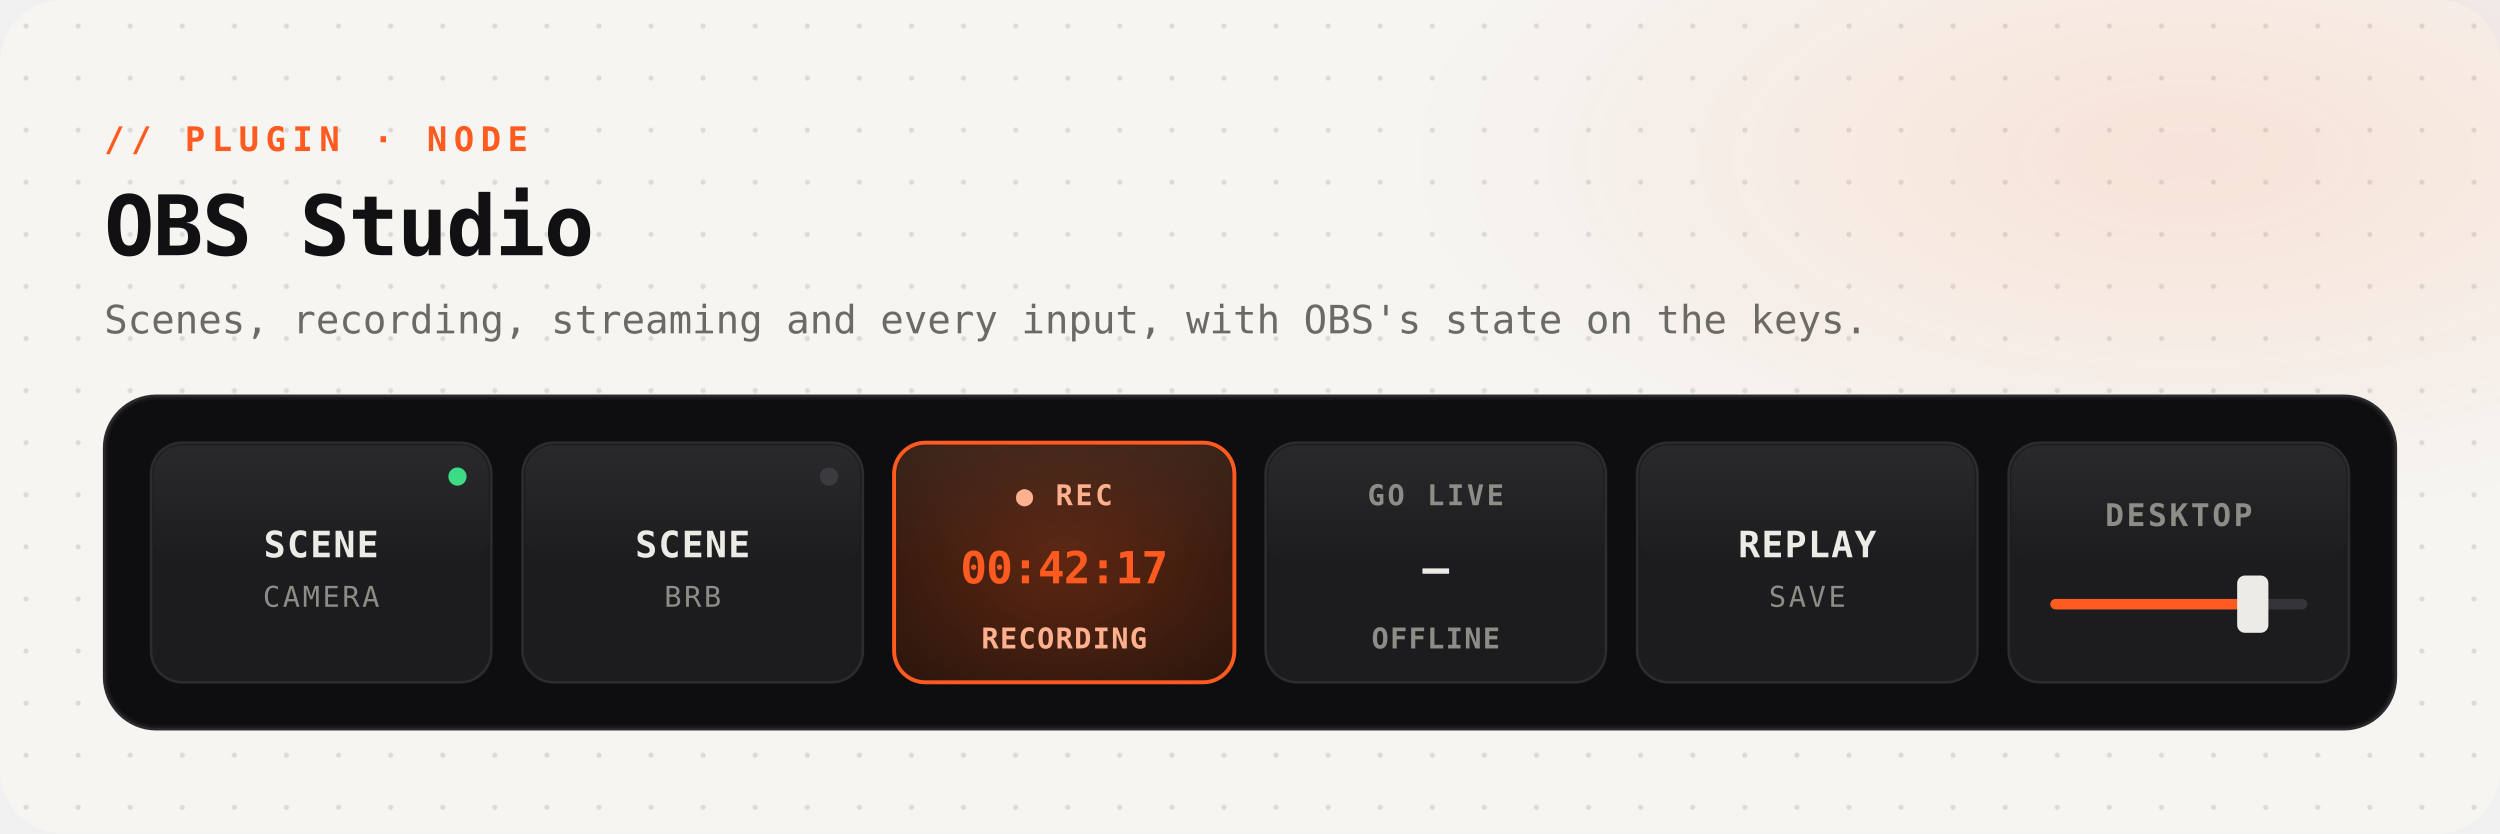
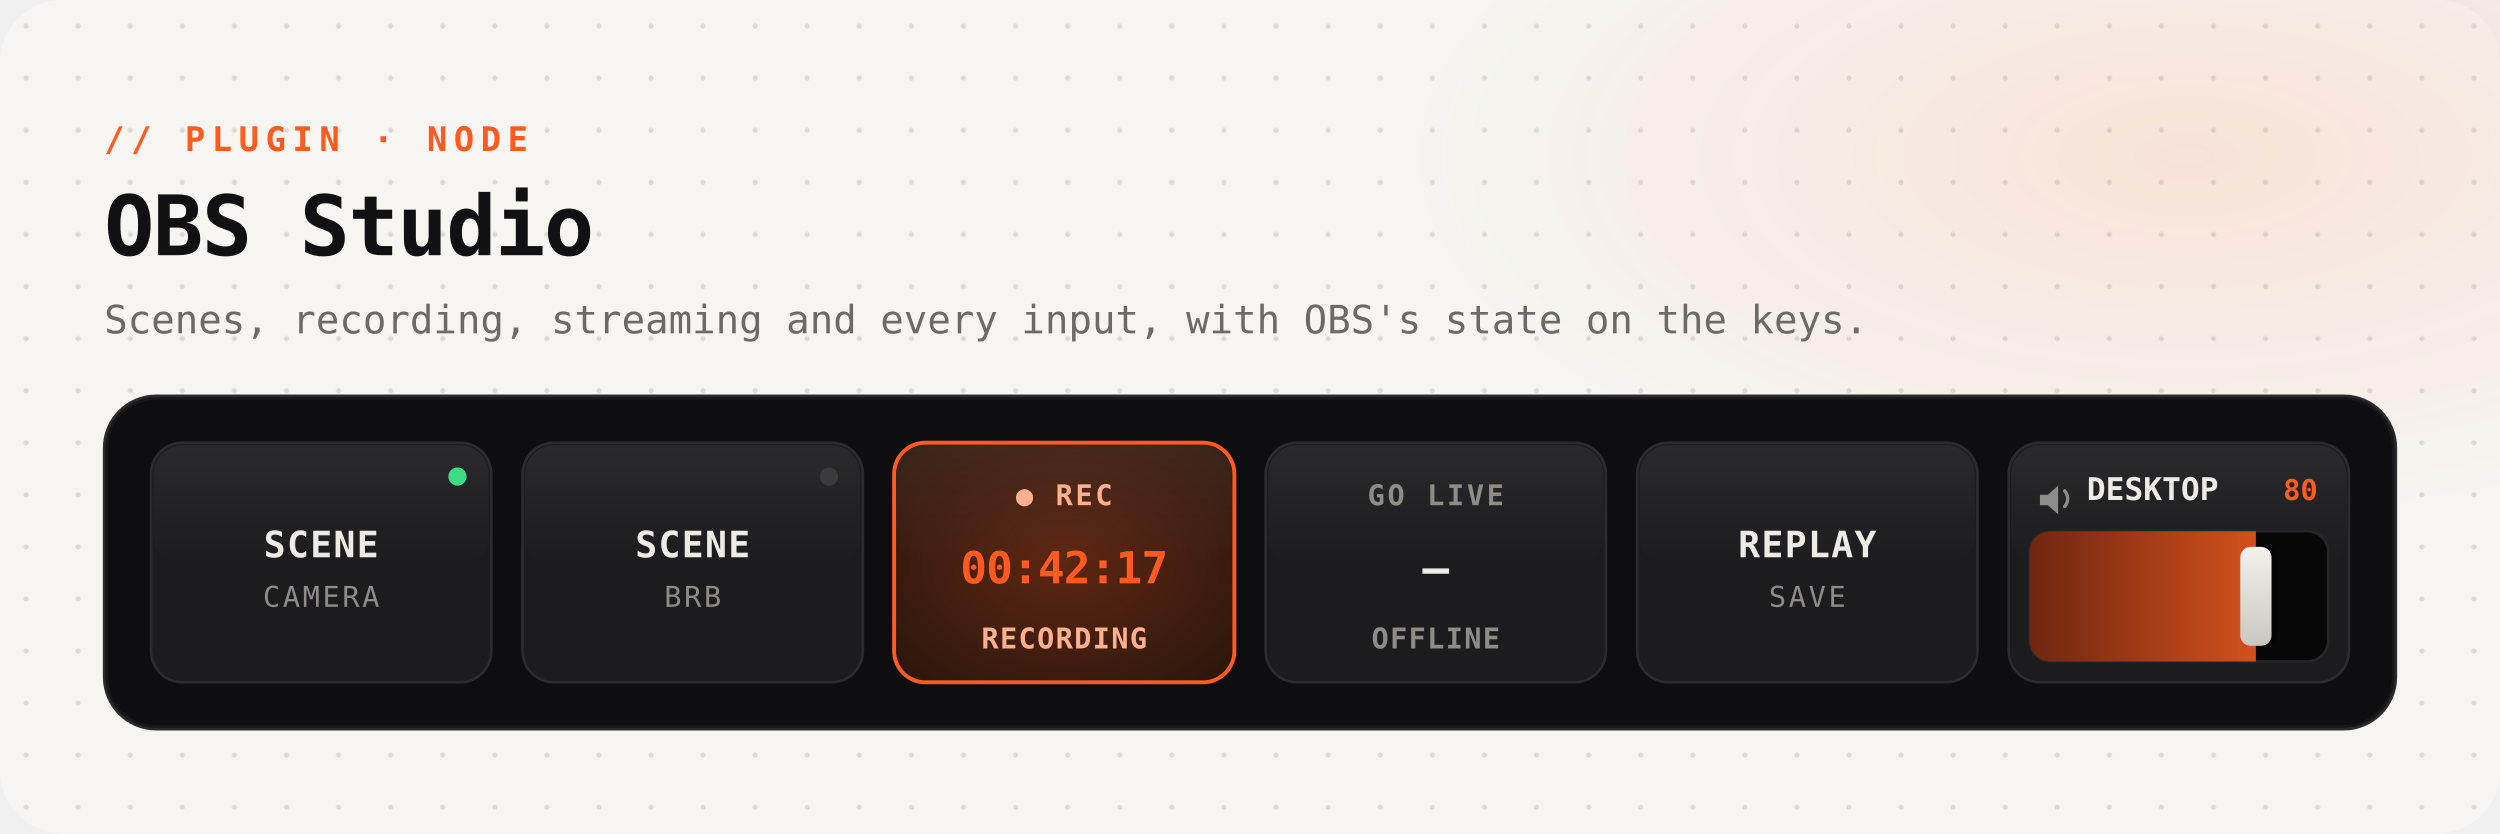
<svg xmlns="http://www.w3.org/2000/svg" width="960" height="320" viewBox="0 0 960 320" role="img" aria-label="OBS Studio: Scenes, recording, streaming and every input, with OBS's state on the keys.">
  <defs>
    <pattern id="dots" width="20" height="20" patternUnits="userSpaceOnUse">
      <circle cx="10" cy="10" r="1" fill="#1111131c" />
    </pattern>
    <radialGradient id="halo" cx="0.5" cy="0.5" r="0.5">
      <stop offset="0" stop-color="#ff5a1f" stop-opacity="0.12" />
      <stop offset="1" stop-color="#ff5a1f" stop-opacity="0" />
    </radialGradient>
    <linearGradient id="keyshine" x1="0" y1="0" x2="0" y2="1">
      <stop offset="0" stop-color="#ffffff" stop-opacity="0.06" />
      <stop offset="1" stop-color="#ffffff" stop-opacity="0" />
    </linearGradient>
    <radialGradient id="litglow" cx="0.5" cy="0.5" r="0.7">
      <stop offset="0" stop-color="#ff5a1f" stop-opacity="0.24" />
      <stop offset="1" stop-color="#ff5a1f" stop-opacity="0" />
    </radialGradient>
    <linearGradient id="art" x1="0" y1="0" x2="1" y2="1">
      <stop offset="0" stop-color="#ff5a1f" />
      <stop offset="0.55" stop-color="#7c2d12" />
      <stop offset="1" stop-color="#1e1b4b" />
+     </linearGradient>
+     <linearGradient id="faderfill" x1="0" y1="0" x2="0" y2="1">
+       <stop offset="0" stop-color="#d4501c" />
+       <stop offset="1" stop-color="#6e2611" />
+     </linearGradient>
+     <linearGradient id="faderfillh" x1="1" y1="0" x2="0" y2="0">
+       <stop offset="0" stop-color="#d4501c" />
+       <stop offset="1" stop-color="#6e2611" />
+     </linearGradient>
+     <linearGradient id="knob" x1="0" y1="0" x2="0" y2="1">
+       <stop offset="0" stop-color="#f2f1ec" />
+       <stop offset="1" stop-color="#c9c7c0" />
    </linearGradient>
    <linearGradient id="fade" x1="0" y1="0" x2="1" y2="0">
      <stop offset="0" stop-color="#f6f5f1" stop-opacity="0.9" />
      <stop offset="0.5" stop-color="#f6f5f1" stop-opacity="0.2" />
      <stop offset="1" stop-color="#f6f5f1" stop-opacity="0" />
    </linearGradient>
  </defs>
  <rect width="960" height="320" rx="24" fill="#f6f5f1" />
  <rect width="960" height="320" rx="24" fill="url(#dots)" />
  <ellipse cx="840" cy="60" rx="300" ry="140" fill="url(#halo)" />
  <text x="40" y="58" font-family="ui-monospace,'SF Mono','JetBrains Mono','Cascadia Mono',Menlo,Consolas,monospace" font-size="13" font-weight="600" letter-spacing="2.5" text-anchor="start" fill="#ff5a1f">// PLUGIN · NODE</text>
  <text x="40" y="98" font-family="ui-monospace,'SF Mono','JetBrains Mono','Cascadia Mono',Menlo,Consolas,monospace" font-size="32" font-weight="600" letter-spacing="-0.5" text-anchor="start" fill="#111113">OBS Studio</text>
  <text x="40" y="128" font-family="ui-monospace,'SF Mono','JetBrains Mono','Cascadia Mono',Menlo,Consolas,monospace" font-size="15" font-weight="400" letter-spacing="0" text-anchor="start" fill="#6b6a65">Scenes, recording, streaming and every input, with OBS's state on the keys.</text>
  <rect x="40" y="152" width="880" height="128" rx="20" fill="#0e0e10" stroke="#2a2a2e" />
  <rect x="41" y="153" width="878" height="126" rx="19" fill="none" stroke="#ffffff" stroke-opacity="0.04" />
  <rect x="58" y="170" width="130.667" height="92" rx="12" fill="#1c1c1f" stroke="#2c2c30" stroke-width="1" />
  <rect x="59" y="171" width="128.667" height="46" rx="11" fill="url(#keyshine)" />
  <text x="123.333" y="214" font-family="ui-monospace,'SF Mono','JetBrains Mono','Cascadia Mono',Menlo,Consolas,monospace" font-size="14" font-weight="700" letter-spacing="0.5" text-anchor="middle" fill="#ecebe6">SCENE</text>
  <text x="123.333" y="233" font-family="ui-monospace,'SF Mono','JetBrains Mono','Cascadia Mono',Menlo,Consolas,monospace" font-size="11" font-weight="400" letter-spacing="1" text-anchor="middle" fill="#8d8c86">CAMERA</text>
  <circle cx="175.667" cy="183" r="3.5" fill="#3ddc84" />
  <rect x="200.667" y="170" width="130.667" height="92" rx="12" fill="#1c1c1f" stroke="#2c2c30" stroke-width="1" />
  <rect x="201.667" y="171" width="128.667" height="46" rx="11" fill="url(#keyshine)" />
  <text x="266" y="214" font-family="ui-monospace,'SF Mono','JetBrains Mono','Cascadia Mono',Menlo,Consolas,monospace" font-size="14" font-weight="700" letter-spacing="0.5" text-anchor="middle" fill="#ecebe6">SCENE</text>
  <text x="266" y="233" font-family="ui-monospace,'SF Mono','JetBrains Mono','Cascadia Mono',Menlo,Consolas,monospace" font-size="11" font-weight="400" letter-spacing="1" text-anchor="middle" fill="#8d8c86">BRB</text>
  <circle cx="318.333" cy="183" r="3.5" fill="#3a3a3f" />
  <rect x="343.333" y="170" width="130.667" height="92" rx="12" fill="#2a160d" stroke="#ff5a1f" stroke-width="1.5" />
  <rect x="344.333" y="171" width="128.667" height="46" rx="11" fill="url(#keyshine)" />
  <rect x="343.333" y="170" width="130.667" height="92" rx="12" fill="url(#litglow)" />
  <text x="408.667" y="194" font-family="ui-monospace,'SF Mono','JetBrains Mono','Cascadia Mono',Menlo,Consolas,monospace" font-size="11" font-weight="600" letter-spacing="1" text-anchor="middle" fill="#ffb08f">● REC</text>
  <text x="408.667" y="224" font-family="ui-monospace,'SF Mono','JetBrains Mono','Cascadia Mono',Menlo,Consolas,monospace" font-size="17" font-weight="700" letter-spacing="-0.3" text-anchor="middle" fill="#ff5a1f">00:42:17</text>
  <text x="408.667" y="249" font-family="ui-monospace,'SF Mono','JetBrains Mono','Cascadia Mono',Menlo,Consolas,monospace" font-size="11" font-weight="600" letter-spacing="0.5" text-anchor="middle" fill="#ffb08f">RECORDING</text>
  <rect x="486" y="170" width="130.667" height="92" rx="12" fill="#1c1c1f" stroke="#2c2c30" stroke-width="1" />
  <rect x="487" y="171" width="128.667" height="46" rx="11" fill="url(#keyshine)" />
  <text x="551.333" y="194" font-family="ui-monospace,'SF Mono','JetBrains Mono','Cascadia Mono',Menlo,Consolas,monospace" font-size="11" font-weight="600" letter-spacing="1" text-anchor="middle" fill="#8d8c86">GO LIVE</text>
  <text x="551.333" y="224" font-family="ui-monospace,'SF Mono','JetBrains Mono','Cascadia Mono',Menlo,Consolas,monospace" font-size="17" font-weight="700" letter-spacing="-0.3" text-anchor="middle" fill="#ecebe6">—</text>
  <text x="551.333" y="249" font-family="ui-monospace,'SF Mono','JetBrains Mono','Cascadia Mono',Menlo,Consolas,monospace" font-size="11" font-weight="600" letter-spacing="0.5" text-anchor="middle" fill="#8d8c86">OFFLINE</text>
  <rect x="628.667" y="170" width="130.667" height="92" rx="12" fill="#1c1c1f" stroke="#2c2c30" stroke-width="1" />
  <rect x="629.667" y="171" width="128.667" height="46" rx="11" fill="url(#keyshine)" />
  <text x="694" y="214" font-family="ui-monospace,'SF Mono','JetBrains Mono','Cascadia Mono',Menlo,Consolas,monospace" font-size="14" font-weight="700" letter-spacing="0.5" text-anchor="middle" fill="#ecebe6">REPLAY</text>
  <text x="694" y="233" font-family="ui-monospace,'SF Mono','JetBrains Mono','Cascadia Mono',Menlo,Consolas,monospace" font-size="11" font-weight="400" letter-spacing="1" text-anchor="middle" fill="#8d8c86">SAVE</text>
  <rect x="771.333" y="170" width="130.667" height="92" rx="12" fill="#1c1c1f" stroke="#2c2c30" stroke-width="1" />
  <rect x="772.333" y="171" width="128.667" height="46" rx="11" fill="url(#keyshine)" />
-   <text x="836.667" y="202" font-family="ui-monospace,'SF Mono','JetBrains Mono','Cascadia Mono',Menlo,Consolas,monospace" font-size="12" font-weight="700" letter-spacing="1" text-anchor="middle" fill="#8d8c86">DESKTOP</text>
-   <line x1="789.333" y1="232" x2="884" y2="232" stroke="#34343a" stroke-width="4" stroke-linecap="round" />
-   <line x1="789.333" y1="232" x2="865.067" y2="232" stroke="#ff5a1f" stroke-width="4" stroke-linecap="round" />
-   <rect x="859.067" y="221" width="12" height="22" rx="3" fill="#ecebe6" />
+   <path d="M783.333,190h3l4,-3.5v11l-4,-3.5h-3z" fill="#8d8c86" />
+   <path d="M792.833,188.5a4.5,4.5 0 0 1 0,6" fill="none" stroke="#8d8c86" stroke-width="1.3" stroke-linecap="round" />
+   <text x="801.333" y="192" font-family="ui-monospace,'SF Mono','JetBrains Mono','Cascadia Mono',Menlo,Consolas,monospace" font-size="12" font-weight="600" letter-spacing="0" text-anchor="start" fill="#ecebe6">DESKTOP</text>
+   <text x="890" y="192" font-family="ui-monospace,'SF Mono','JetBrains Mono','Cascadia Mono',Menlo,Consolas,monospace" font-size="11" font-weight="700" letter-spacing="0" text-anchor="end" fill="#ff5a1f">80</text>
+   <rect x="779.333" y="204" width="114.667" height="50" rx="8" fill="#070708" stroke="#26262a" />
+   <path d="M787.333,204H866.267v50H787.333a8,8 0 0 1 -8,-8v-34a8,8 0 0 1 8,-8z" fill="url(#faderfillh)" />
+   <rect x="862.267" y="210" width="12" height="38" rx="4" fill="#000000" opacity="0.35" />
+   <rect x="860.267" y="210" width="12" height="38" rx="4" fill="url(#knob)" />
</svg>
